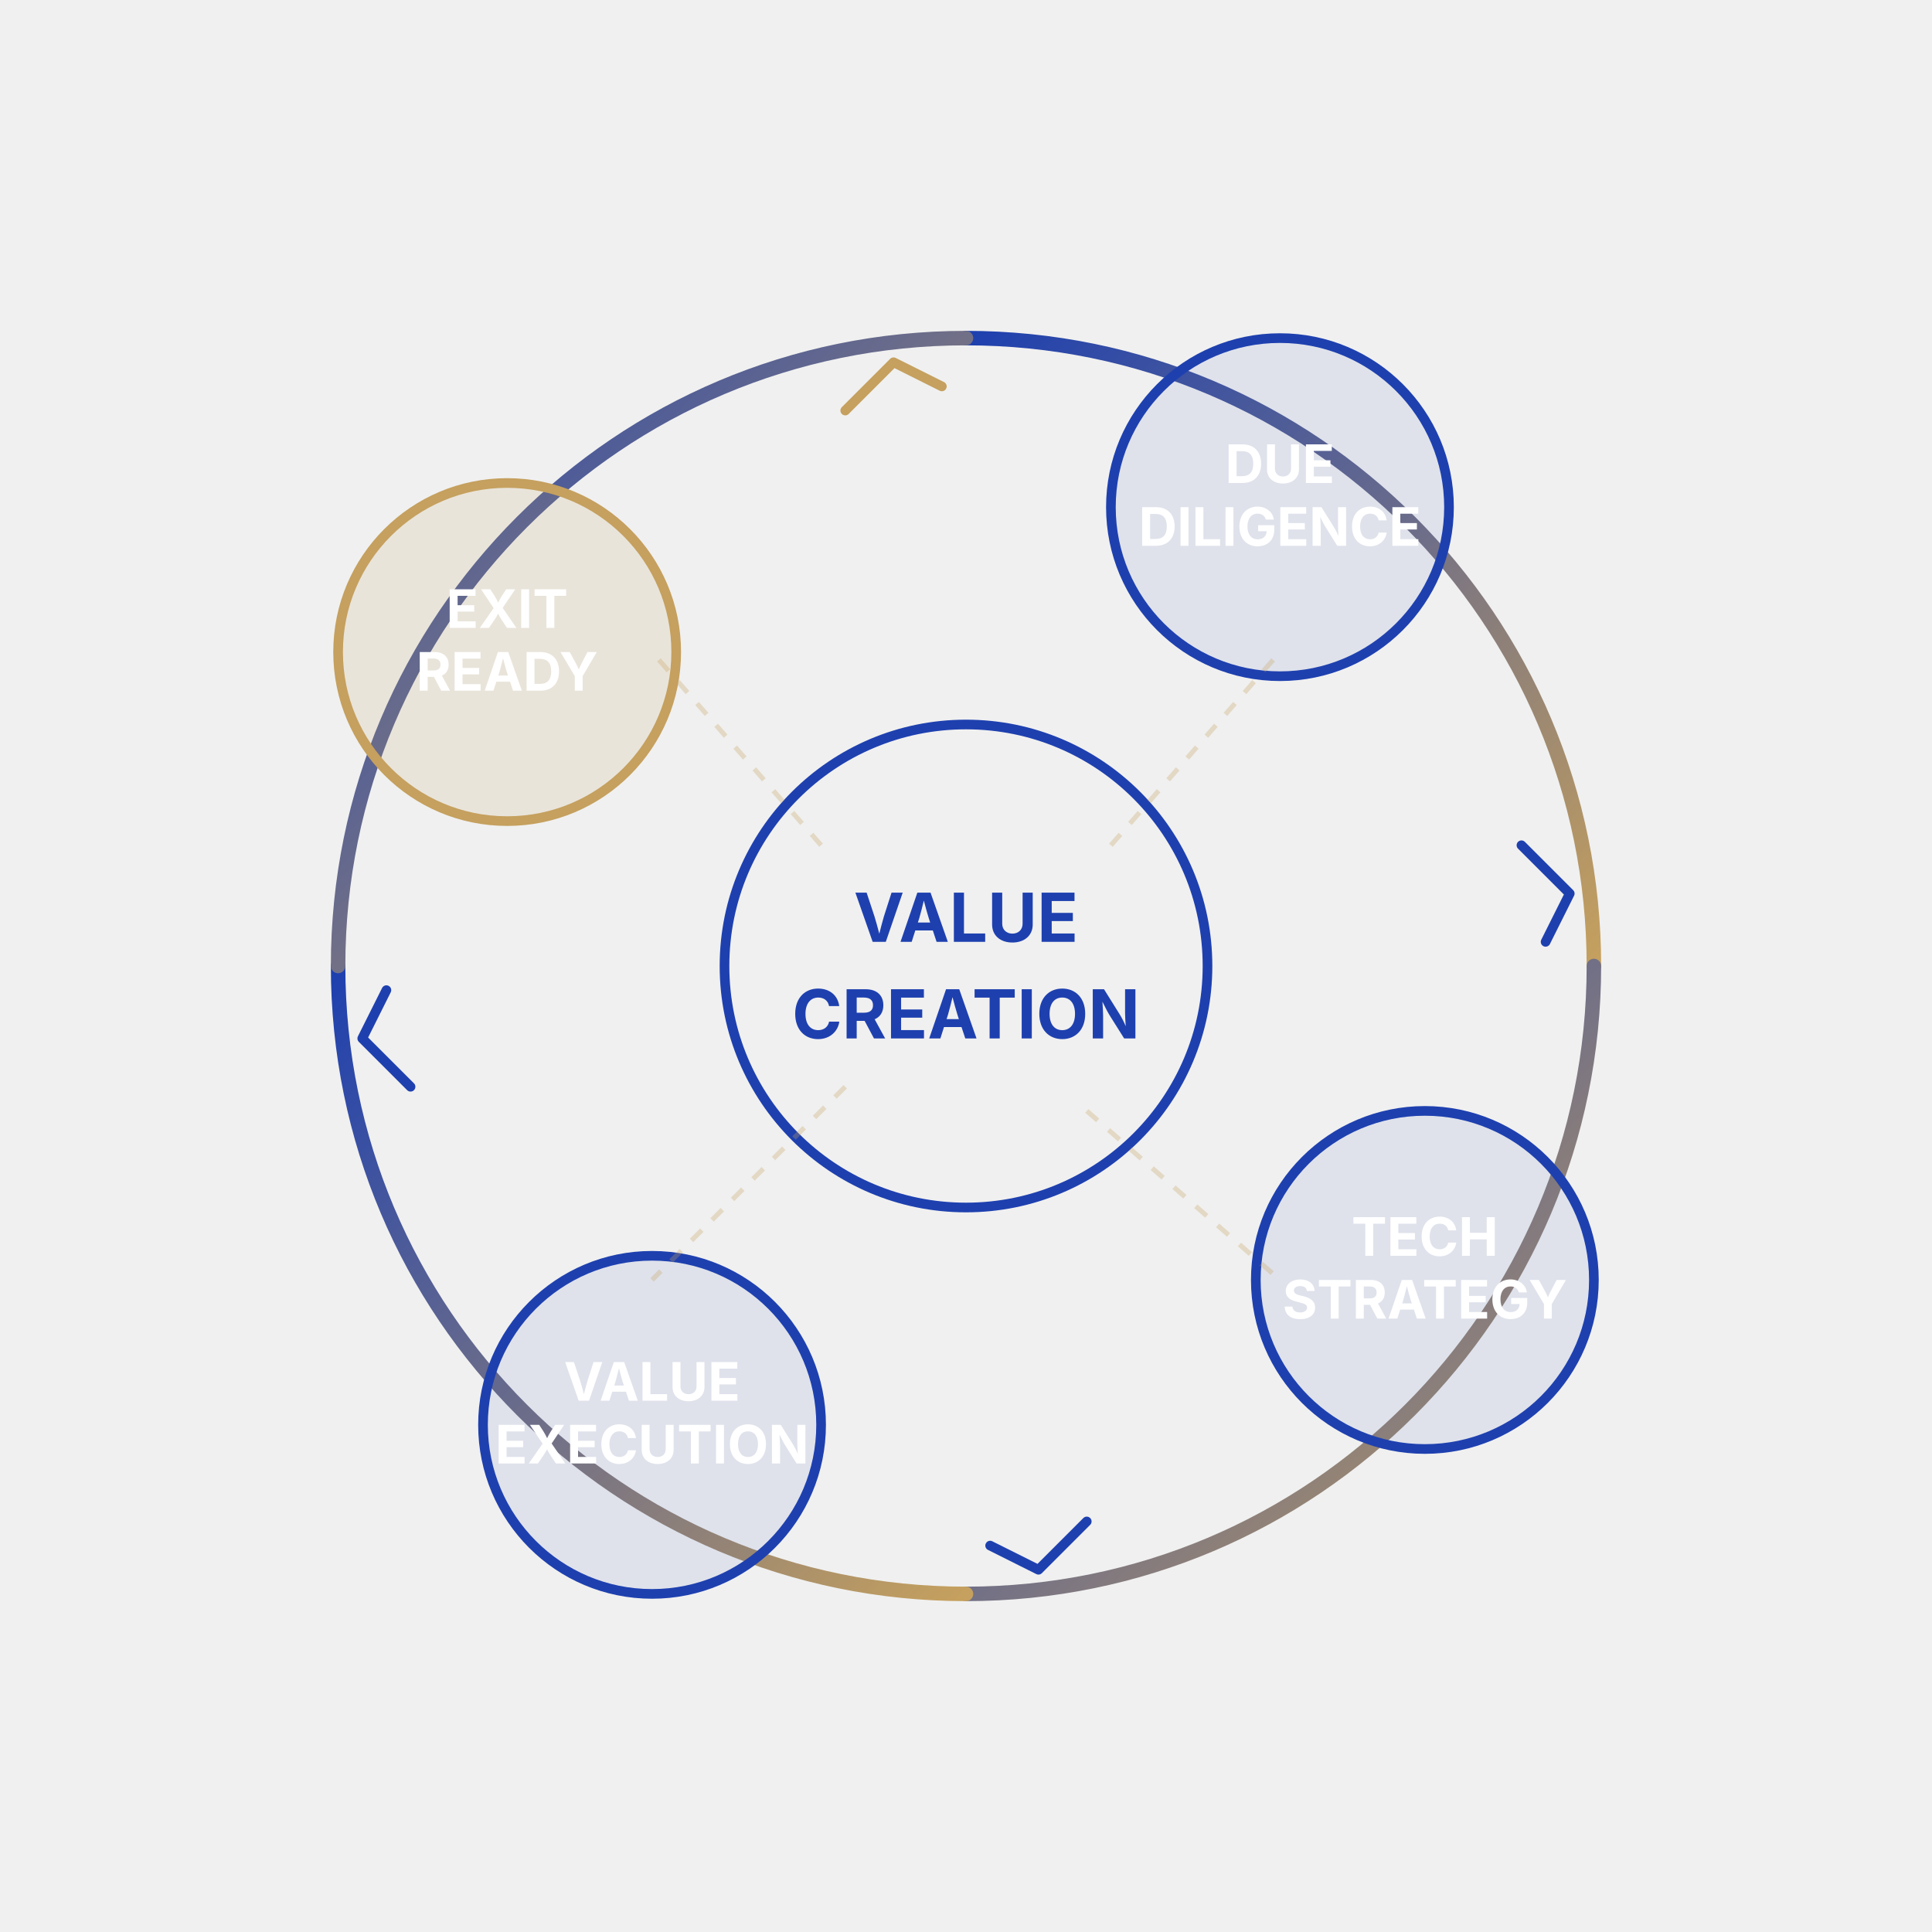
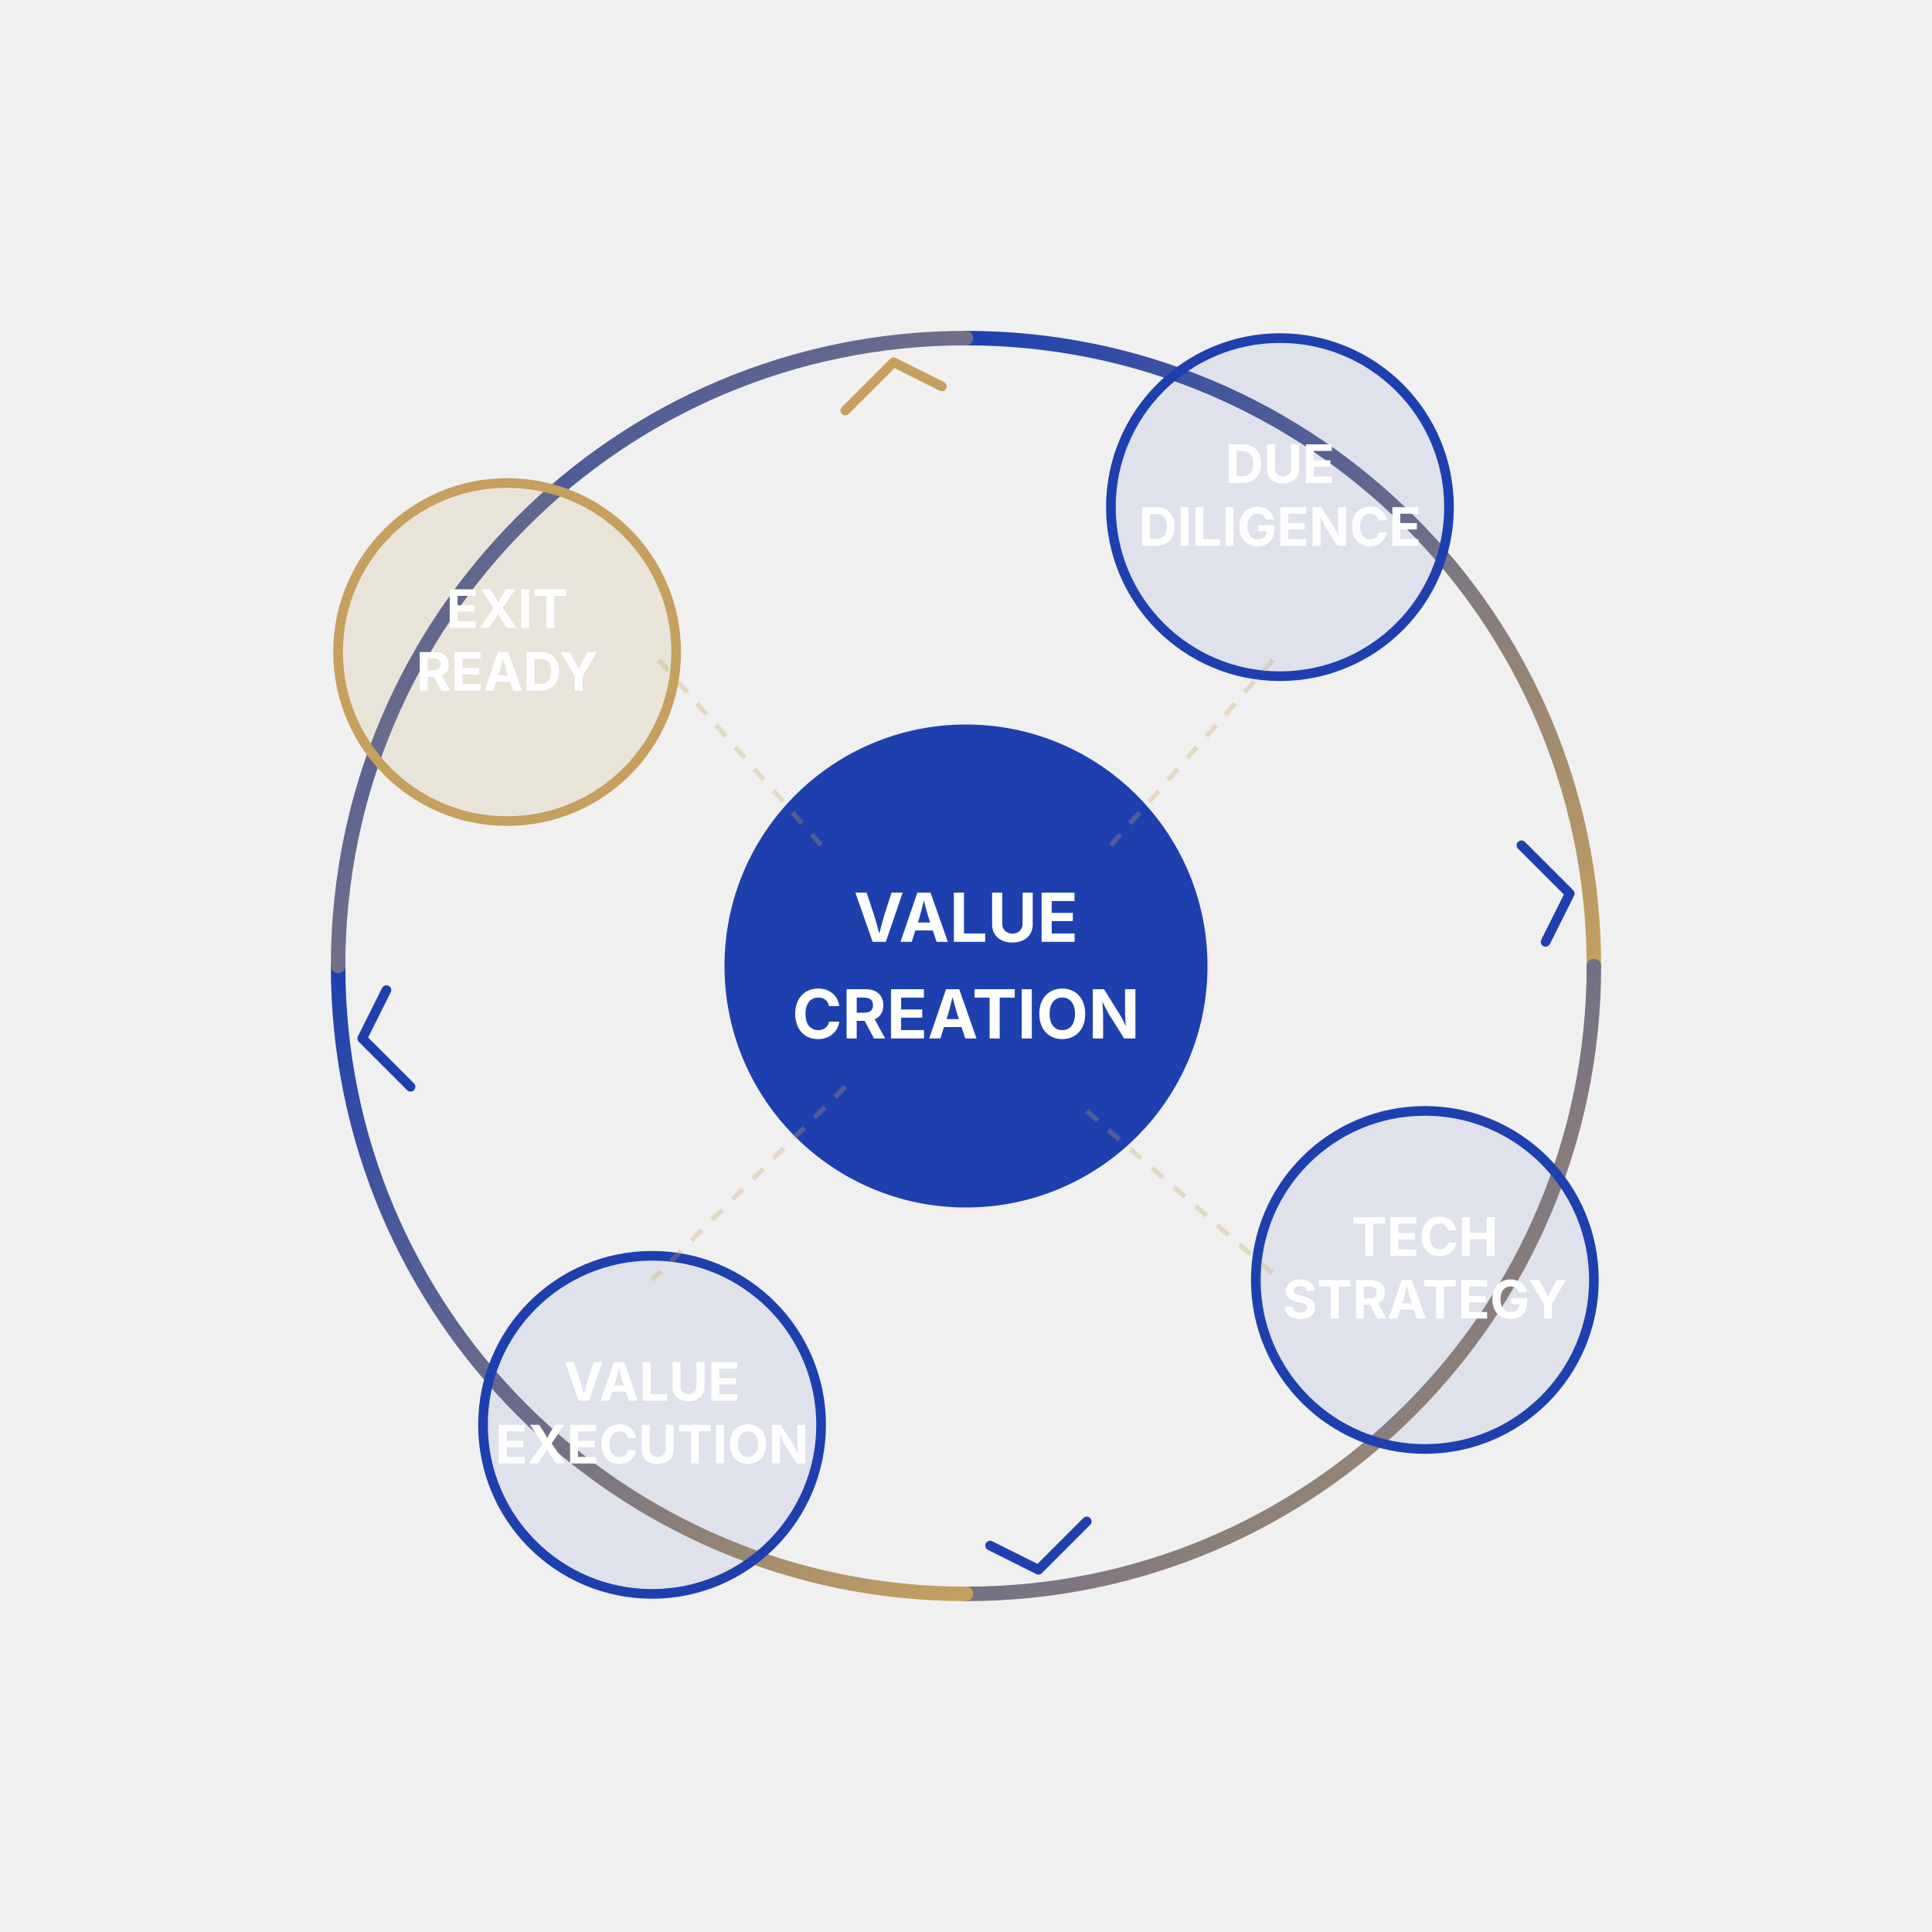
<svg xmlns="http://www.w3.org/2000/svg" width="400" height="400" viewBox="0 0 400 400" fill="none">
  <defs>
    <linearGradient id="cycleGradient" x1="0" y1="0" x2="1" y2="1">
      <stop offset="0%" stop-color="#1e40af" />
      <stop offset="100%" stop-color="#c5a05e" />
    </linearGradient>
    <filter id="glow">
      <feGaussianBlur stdDeviation="3" result="coloredBlur" />
      <feMerge>
        <feMergeNode in="coloredBlur" />
        <feMergeNode in="SourceGraphic" />
      </feMerge>
    </filter>
  </defs>
-   <circle cx="200" cy="200" r="50" fill="none" stroke="#1e40af" stroke-width="2" />
-   <text x="200" y="195" text-anchor="middle" fill="#1e40af" font-family="Inter, sans-serif" font-size="14" font-weight="700">VALUE</text>
-   <text x="200" y="215" text-anchor="middle" fill="#1e40af" font-family="Inter, sans-serif" font-size="14" font-weight="700">CREATION</text>
+   <circle cx="200" cy="200" r="50" fill="#1e40af" />
+   <text x="200" y="195" text-anchor="middle" fill="#ffffff" font-family="Inter, sans-serif" font-size="14" font-weight="700">VALUE</text>
+   <text x="200" y="215" text-anchor="middle" fill="#ffffff" font-family="Inter, sans-serif" font-size="14" font-weight="700">CREATION</text>
  <circle cx="200" cy="200" r="130" fill="none" stroke="#1e40af" stroke-width="1" opacity="0.2" />
  <path d="M 200 70 A 130 130 0 0 1 330 200" fill="none" stroke="url(#cycleGradient)" stroke-width="3" stroke-linecap="round" />
  <circle cx="265" cy="105" r="35" fill="#1e40af" opacity="0.08" />
  <circle cx="265" cy="105" r="35" fill="none" stroke="#1e40af" stroke-width="2" />
  <text x="265" y="100" text-anchor="middle" fill="#ffffff" font-family="Inter, sans-serif" font-size="11" font-weight="700">DUE</text>
  <text x="265" y="113" text-anchor="middle" fill="#ffffff" font-family="Inter, sans-serif" font-size="11" font-weight="700">DILIGENCE</text>
  <path d="M 330 200 A 130 130 0 0 1 200 330" fill="none" stroke="url(#cycleGradient)" stroke-width="3" stroke-linecap="round" />
  <circle cx="295" cy="265" r="35" fill="#1e40af" opacity="0.08" />
  <circle cx="295" cy="265" r="35" fill="none" stroke="#1e40af" stroke-width="2" />
  <text x="295" y="260" text-anchor="middle" fill="#ffffff" font-family="Inter, sans-serif" font-size="11" font-weight="700">TECH</text>
  <text x="295" y="273" text-anchor="middle" fill="#ffffff" font-family="Inter, sans-serif" font-size="11" font-weight="700">STRATEGY</text>
  <path d="M 200 330 A 130 130 0 0 1 70 200" fill="none" stroke="url(#cycleGradient)" stroke-width="3" stroke-linecap="round" />
  <circle cx="135" cy="295" r="35" fill="#1e40af" opacity="0.08" />
  <circle cx="135" cy="295" r="35" fill="none" stroke="#1e40af" stroke-width="2" />
  <text x="135" y="290" text-anchor="middle" fill="#ffffff" font-family="Inter, sans-serif" font-size="11" font-weight="700">VALUE</text>
  <text x="135" y="303" text-anchor="middle" fill="#ffffff" font-family="Inter, sans-serif" font-size="11" font-weight="700">EXECUTION</text>
  <path d="M 70 200 A 130 130 0 0 1 200 70" fill="none" stroke="url(#cycleGradient)" stroke-width="3" stroke-linecap="round" />
  <circle cx="105" cy="135" r="35" fill="#c5a05e" opacity="0.15" />
  <circle cx="105" cy="135" r="35" fill="none" stroke="#c5a05e" stroke-width="2" />
  <text x="105" y="130" text-anchor="middle" fill="#ffffff" font-family="Inter, sans-serif" font-size="11" font-weight="700">EXIT</text>
  <text x="105" y="143" text-anchor="middle" fill="#ffffff" font-family="Inter, sans-serif" font-size="11" font-weight="700">READY</text>
  <path d="M 315 175 L 325 185 L 320 195" stroke="#1e40af" stroke-width="2" stroke-linecap="round" stroke-linejoin="round" fill="none" />
  <path d="M 225 315 L 215 325 L 205 320" stroke="#1e40af" stroke-width="2" stroke-linecap="round" stroke-linejoin="round" fill="none" />
  <path d="M 85 225 L 75 215 L 80 205" stroke="#1e40af" stroke-width="2" stroke-linecap="round" stroke-linejoin="round" fill="none" />
  <path d="M 175 85 L 185 75 L 195 80" stroke="#c5a05e" stroke-width="2" stroke-linecap="round" stroke-linejoin="round" fill="none" />
  <line x1="230" y1="175" x2="265" y2="135" stroke="#c5a05e" stroke-width="1" opacity="0.3" stroke-dasharray="3 3" />
  <line x1="225" y1="230" x2="265" y2="265" stroke="#c5a05e" stroke-width="1" opacity="0.3" stroke-dasharray="3 3" />
  <line x1="175" y1="225" x2="135" y2="265" stroke="#c5a05e" stroke-width="1" opacity="0.3" stroke-dasharray="3 3" />
  <line x1="170" y1="175" x2="135" y2="135" stroke="#c5a05e" stroke-width="1" opacity="0.3" stroke-dasharray="3 3" />
</svg>
